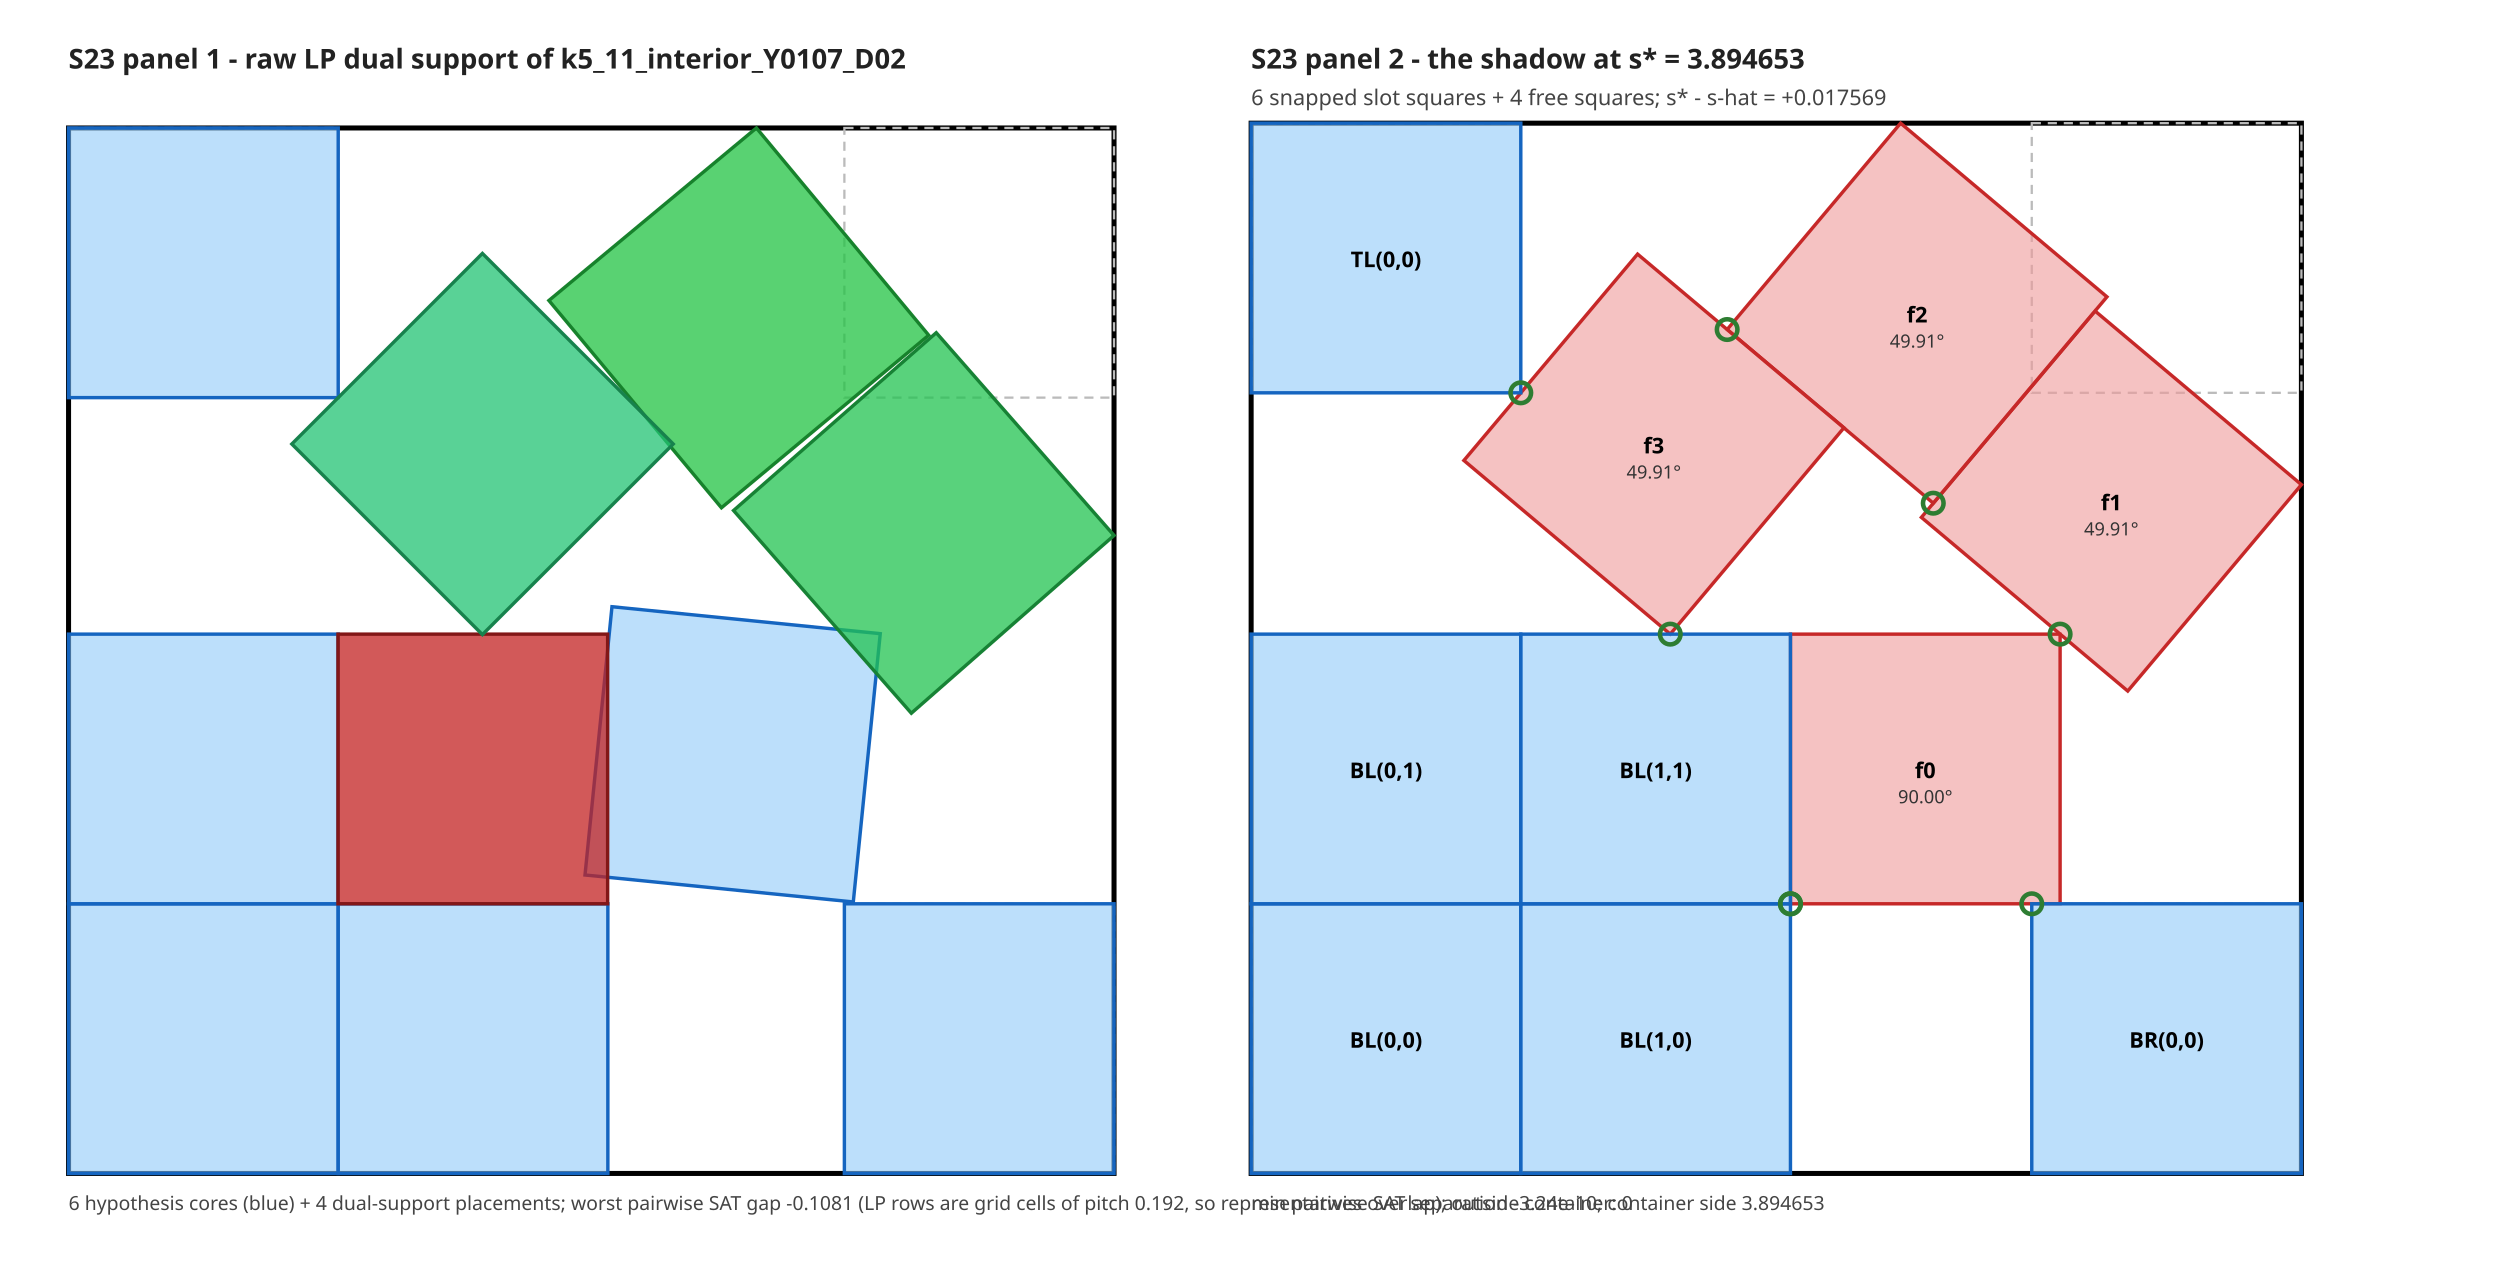
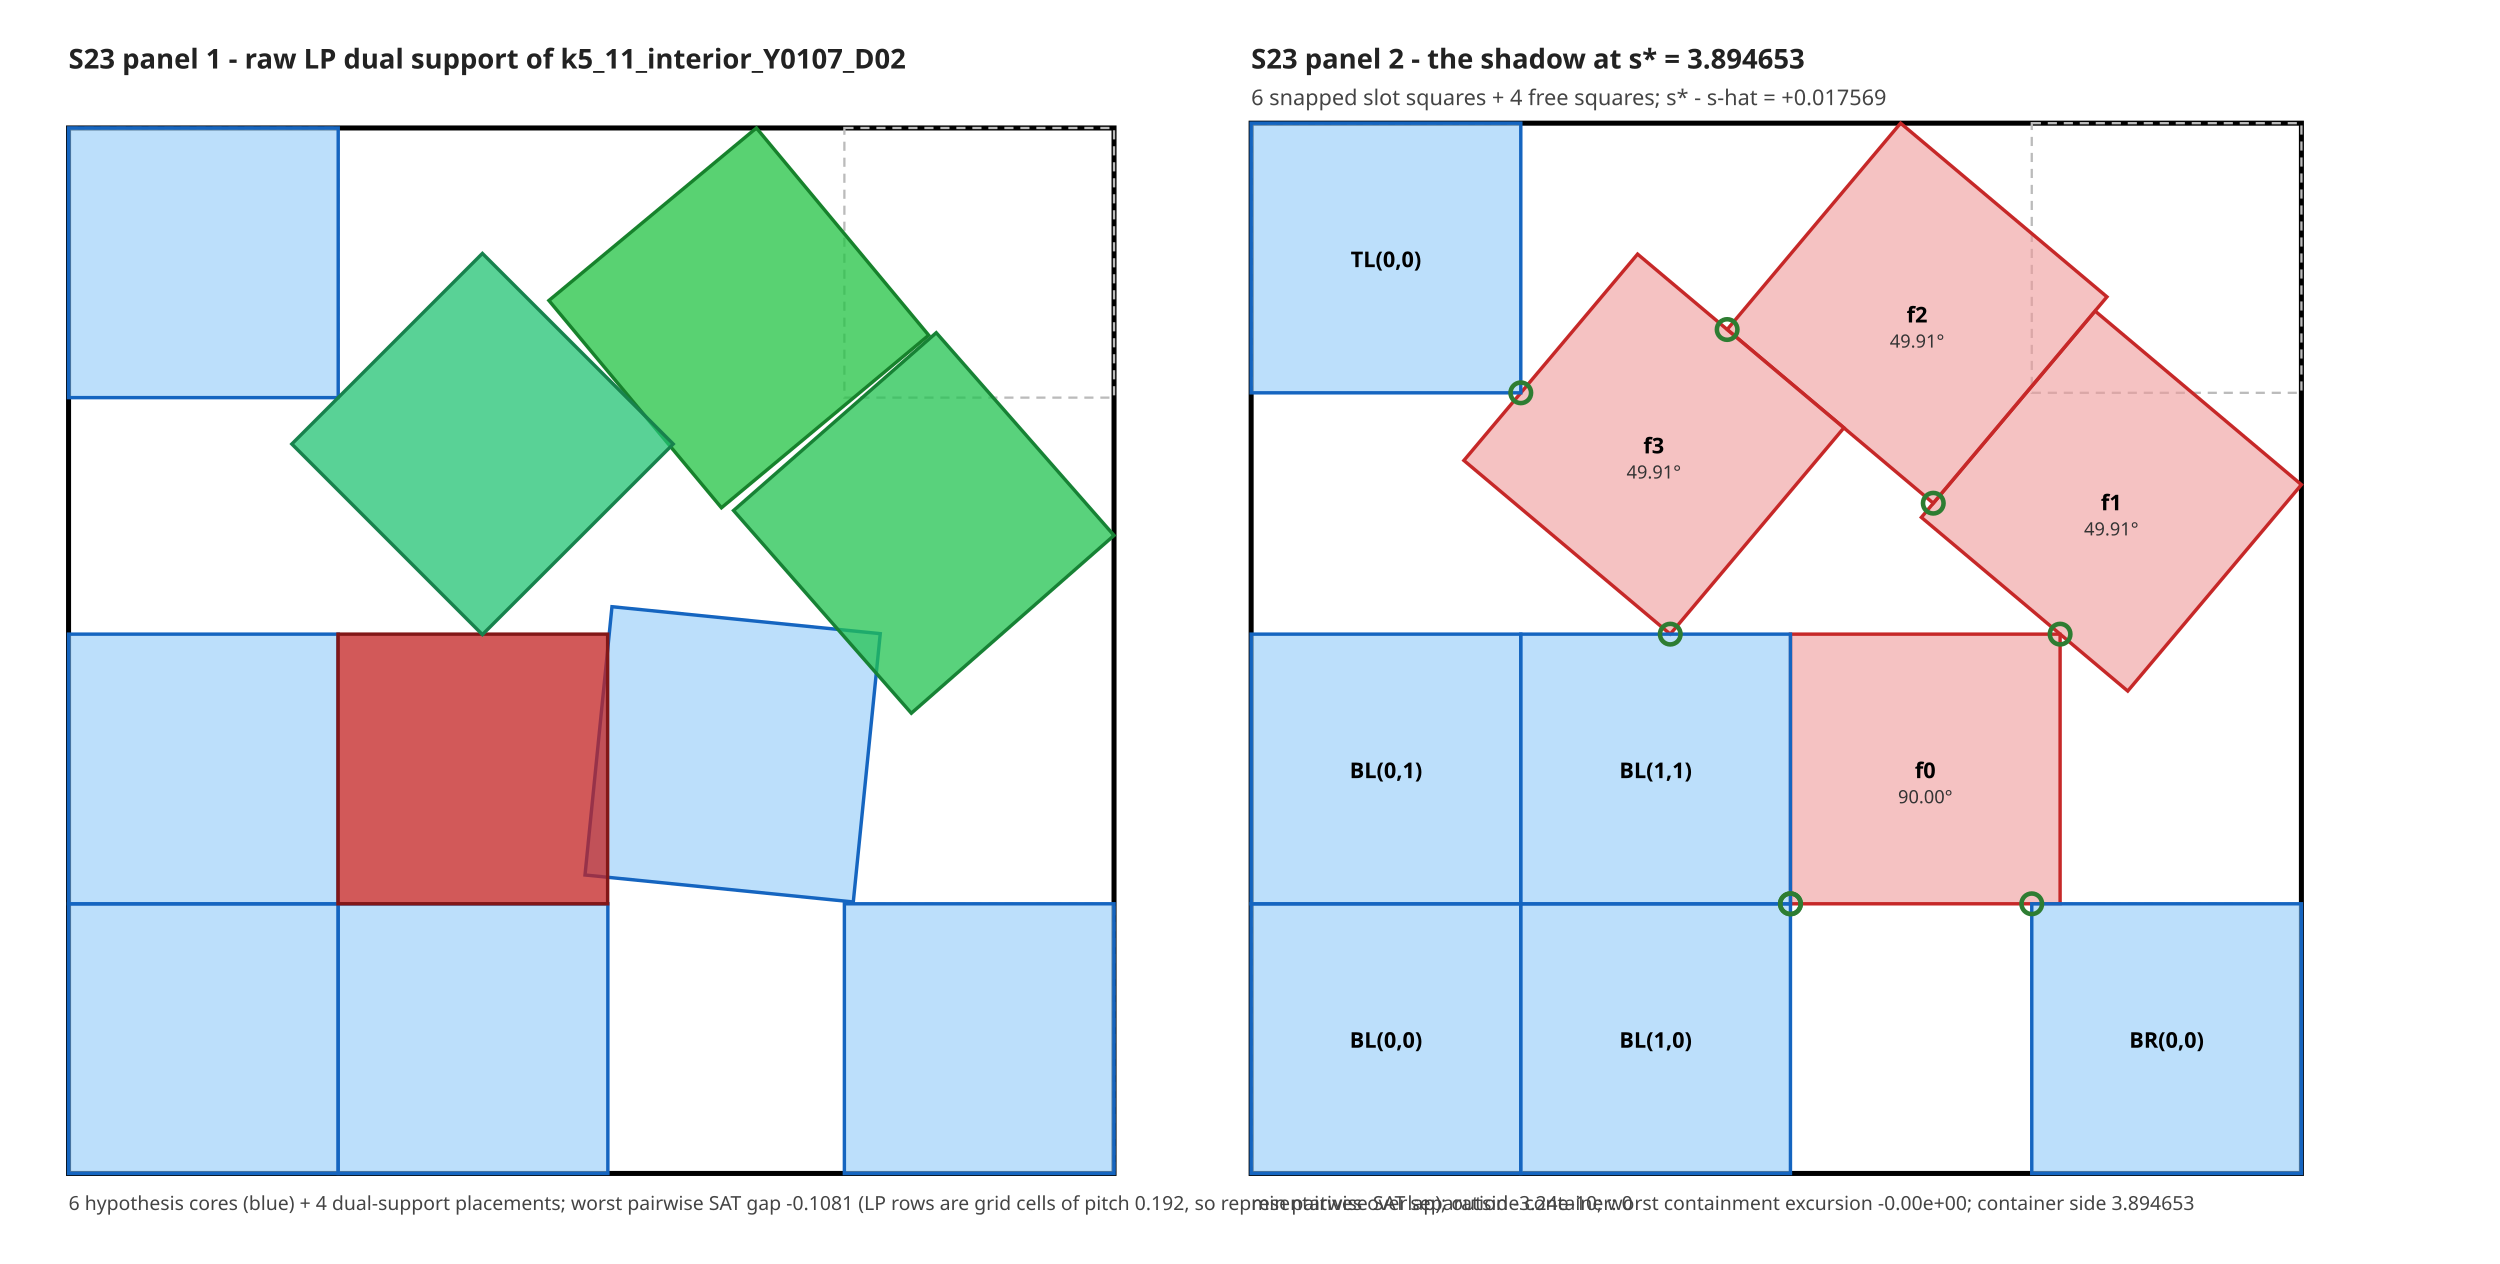
<svg xmlns="http://www.w3.org/2000/svg" width="1094" height="553" font-family="Segoe UI, sans-serif" style="background:#fff">
  <text x="30.0" y="30.0" font-size="12" fill="#222" text-anchor="start" font-weight="bold">S23 panel 1 - raw LP dual support of k5_11_interior_Y0107_D02</text>
  <rect x="30" y="56.0" width="457.5" height="457.5" fill="none" stroke="#000" stroke-width="2.2" />
  <rect x="30.0" y="395.5" width="118" height="118" fill="none" stroke="#bbb" stroke-width="1" stroke-dasharray="4,3" />
  <rect x="369.5" y="395.5" width="118" height="118" fill="none" stroke="#bbb" stroke-width="1" stroke-dasharray="4,3" />
  <rect x="30.0" y="56.0" width="118" height="118" fill="none" stroke="#bbb" stroke-width="1" stroke-dasharray="4,3" />
  <rect x="369.5" y="56.0" width="118" height="118" fill="none" stroke="#bbb" stroke-width="1" stroke-dasharray="4,3" />
  <polygon points="30.0,513.5 148.0,513.5 148.0,395.5 30.0,395.5" fill="#90caf9" fill-opacity="0.60" stroke="#1565c0" stroke-width="1.5" />
  <polygon points="30.0,395.5 148.0,395.5 148.0,277.5 30.0,277.5" fill="#90caf9" fill-opacity="0.60" stroke="#1565c0" stroke-width="1.5" />
  <polygon points="30.0,174.0 148.0,174.0 148.0,56.0 30.0,56.0" fill="#90caf9" fill-opacity="0.60" stroke="#1565c0" stroke-width="1.5" />
  <polygon points="148.0,513.5 266.0,513.5 266.0,395.5 148.0,395.5" fill="#90caf9" fill-opacity="0.60" stroke="#1565c0" stroke-width="1.5" />
  <polygon points="369.5,513.5 487.5,513.5 487.5,395.5 369.5,395.5" fill="#90caf9" fill-opacity="0.60" stroke="#1565c0" stroke-width="1.5" />
  <polygon points="373.4,394.7 385.2,277.3 267.8,265.5 256.0,382.9" fill="#90caf9" fill-opacity="0.60" stroke="#1565c0" stroke-width="1.5" />
  <polygon points="147.9,395.5 265.9,395.5 265.9,277.5 147.9,277.5" fill="hsl(0,70%,45%)" fill-opacity="0.75" stroke="hsl(0,70%,30%)" stroke-width="1.5" />
  <polygon points="398.8,312.1 487.5,234.3 409.7,145.6 321.0,223.4" fill="hsl(137,70%,45%)" fill-opacity="0.75" stroke="hsl(137,70%,30%)" stroke-width="1.5" />
  <polygon points="315.7,222.2 406.4,146.7 331.0,56.0 240.2,131.5" fill="hsl(132,70%,45%)" fill-opacity="0.75" stroke="hsl(132,70%,30%)" stroke-width="1.5" />
  <polygon points="211.1,277.7 294.6,194.3 211.1,110.9 127.7,194.3" fill="hsl(150,70%,45%)" fill-opacity="0.75" stroke="hsl(150,70%,30%)" stroke-width="1.5" />
  <text x="30.0" y="529.5" font-size="8.5" fill="#444" text-anchor="start">6 hypothesis cores (blue) + 4 dual-support placements; worst pairwise SAT gap -0.1081 (LP rows are grid cells of pitch 0.192, so representatives overlap); outside container: 0</text>
  <text x="547.5" y="30.0" font-size="12" fill="#222" text-anchor="start" font-weight="bold">S23 panel 2 - the shadow at s* = 3.894653</text>
  <text x="547.5" y="46.0" font-size="9.5" fill="#444" text-anchor="start">6 snapped slot squares + 4 free squares; s* - s-hat = +0.017569</text>
  <rect x="547.496" y="53.9" width="459.6" height="459.6" fill="none" stroke="#000" stroke-width="2.2" />
  <rect x="547.5" y="395.5" width="118" height="118" fill="none" stroke="#bbb" stroke-width="1" stroke-dasharray="4,3" />
  <rect x="889.1" y="395.5" width="118" height="118" fill="none" stroke="#bbb" stroke-width="1" stroke-dasharray="4,3" />
  <rect x="547.5" y="53.9" width="118" height="118" fill="none" stroke="#bbb" stroke-width="1" stroke-dasharray="4,3" />
  <rect x="889.1" y="53.9" width="118" height="118" fill="none" stroke="#bbb" stroke-width="1" stroke-dasharray="4,3" />
  <polygon points="901.5,395.5 901.5,277.5 783.5,277.5 783.5,395.5" fill="#ef9a9a" fill-opacity="0.60" stroke="#c62828" stroke-width="1.5" />
  <text x="842.5" y="340.5" font-size="9.5" fill="#000" text-anchor="middle" font-weight="bold">f0</text>
  <text x="842.5" y="351.5" font-size="8" fill="#333" text-anchor="middle">90.00°</text>
  <polygon points="931.1,302.4 1007.1,212.1 916.8,136.1 840.8,226.4" fill="#ef9a9a" fill-opacity="0.60" stroke="#c62828" stroke-width="1.5" />
  <text x="923.9" y="223.3" font-size="9.5" fill="#000" text-anchor="middle" font-weight="bold">f1</text>
  <text x="923.9" y="234.3" font-size="8" fill="#333" text-anchor="middle">49.91°</text>
  <polygon points="846.0,220.2 922.0,129.9 831.7,53.9 755.8,144.2" fill="#ef9a9a" fill-opacity="0.60" stroke="#c62828" stroke-width="1.5" />
  <text x="838.9" y="141.1" font-size="9.5" fill="#000" text-anchor="middle" font-weight="bold">f2</text>
  <text x="838.9" y="152.1" font-size="8" fill="#333" text-anchor="middle">49.91°</text>
  <polygon points="730.9,277.5 806.9,187.2 716.6,111.2 640.6,201.5" fill="#ef9a9a" fill-opacity="0.60" stroke="#c62828" stroke-width="1.5" />
  <text x="723.7" y="198.4" font-size="9.5" fill="#000" text-anchor="middle" font-weight="bold">f3</text>
  <text x="723.7" y="209.4" font-size="8" fill="#333" text-anchor="middle">49.91°</text>
  <polygon points="547.5,513.5 665.5,513.5 665.5,395.5 547.5,395.5" fill="#90caf9" fill-opacity="0.60" stroke="#1565c0" stroke-width="1.5" />
  <text x="606.5" y="458.5" font-size="9.5" fill="#000" text-anchor="middle" font-weight="bold">BL(0,0)</text>
  <polygon points="547.5,395.5 665.5,395.5 665.5,277.5 547.5,277.5" fill="#90caf9" fill-opacity="0.60" stroke="#1565c0" stroke-width="1.5" />
  <text x="606.5" y="340.5" font-size="9.5" fill="#000" text-anchor="middle" font-weight="bold">BL(0,1)</text>
  <polygon points="665.5,513.5 783.5,513.5 783.5,395.5 665.5,395.5" fill="#90caf9" fill-opacity="0.60" stroke="#1565c0" stroke-width="1.5" />
  <text x="724.5" y="458.5" font-size="9.5" fill="#000" text-anchor="middle" font-weight="bold">BL(1,0)</text>
  <polygon points="665.5,395.5 783.5,395.5 783.5,277.5 665.5,277.5" fill="#90caf9" fill-opacity="0.60" stroke="#1565c0" stroke-width="1.5" />
  <text x="724.5" y="340.5" font-size="9.5" fill="#000" text-anchor="middle" font-weight="bold">BL(1,1)</text>
  <polygon points="889.1,513.5 1007.1,513.5 1007.1,395.5 889.1,395.5" fill="#90caf9" fill-opacity="0.60" stroke="#1565c0" stroke-width="1.5" />
  <text x="948.1" y="458.5" font-size="9.5" fill="#000" text-anchor="middle" font-weight="bold">BR(0,0)</text>
  <polygon points="547.5,171.9 665.5,171.9 665.5,53.9 547.5,53.9" fill="#90caf9" fill-opacity="0.60" stroke="#1565c0" stroke-width="1.5" />
  <text x="606.5" y="116.9" font-size="9.5" fill="#000" text-anchor="middle" font-weight="bold">TL(0,0)</text>
  <circle cx="901.5" cy="277.5" r="4.5" fill="none" stroke="#2e7d32" stroke-width="2" />
  <circle cx="783.5" cy="395.5" r="4.5" fill="none" stroke="#2e7d32" stroke-width="2" />
  <circle cx="783.5" cy="395.5" r="4.5" fill="none" stroke="#2e7d32" stroke-width="2" />
  <circle cx="889.1" cy="395.5" r="4.5" fill="none" stroke="#2e7d32" stroke-width="2" />
  <circle cx="846.0" cy="220.2" r="4.5" fill="none" stroke="#2e7d32" stroke-width="2" />
  <circle cx="755.8" cy="144.2" r="4.5" fill="none" stroke="#2e7d32" stroke-width="2" />
  <circle cx="730.9" cy="277.5" r="4.5" fill="none" stroke="#2e7d32" stroke-width="2" />
  <circle cx="665.5" cy="171.9" r="4.5" fill="none" stroke="#2e7d32" stroke-width="2" />
-   <text x="547.5" y="529.5" font-size="8.5" fill="#444" text-anchor="start">min pairwise SAT separation -3.24e-10; container side 3.894653</text>
+   <text x="547.5" y="529.5" font-size="8.5" fill="#444" text-anchor="start">min pairwise SAT separation -3.24e-10; worst containment excursion -0.00e+00; container side 3.894653</text>
</svg>
